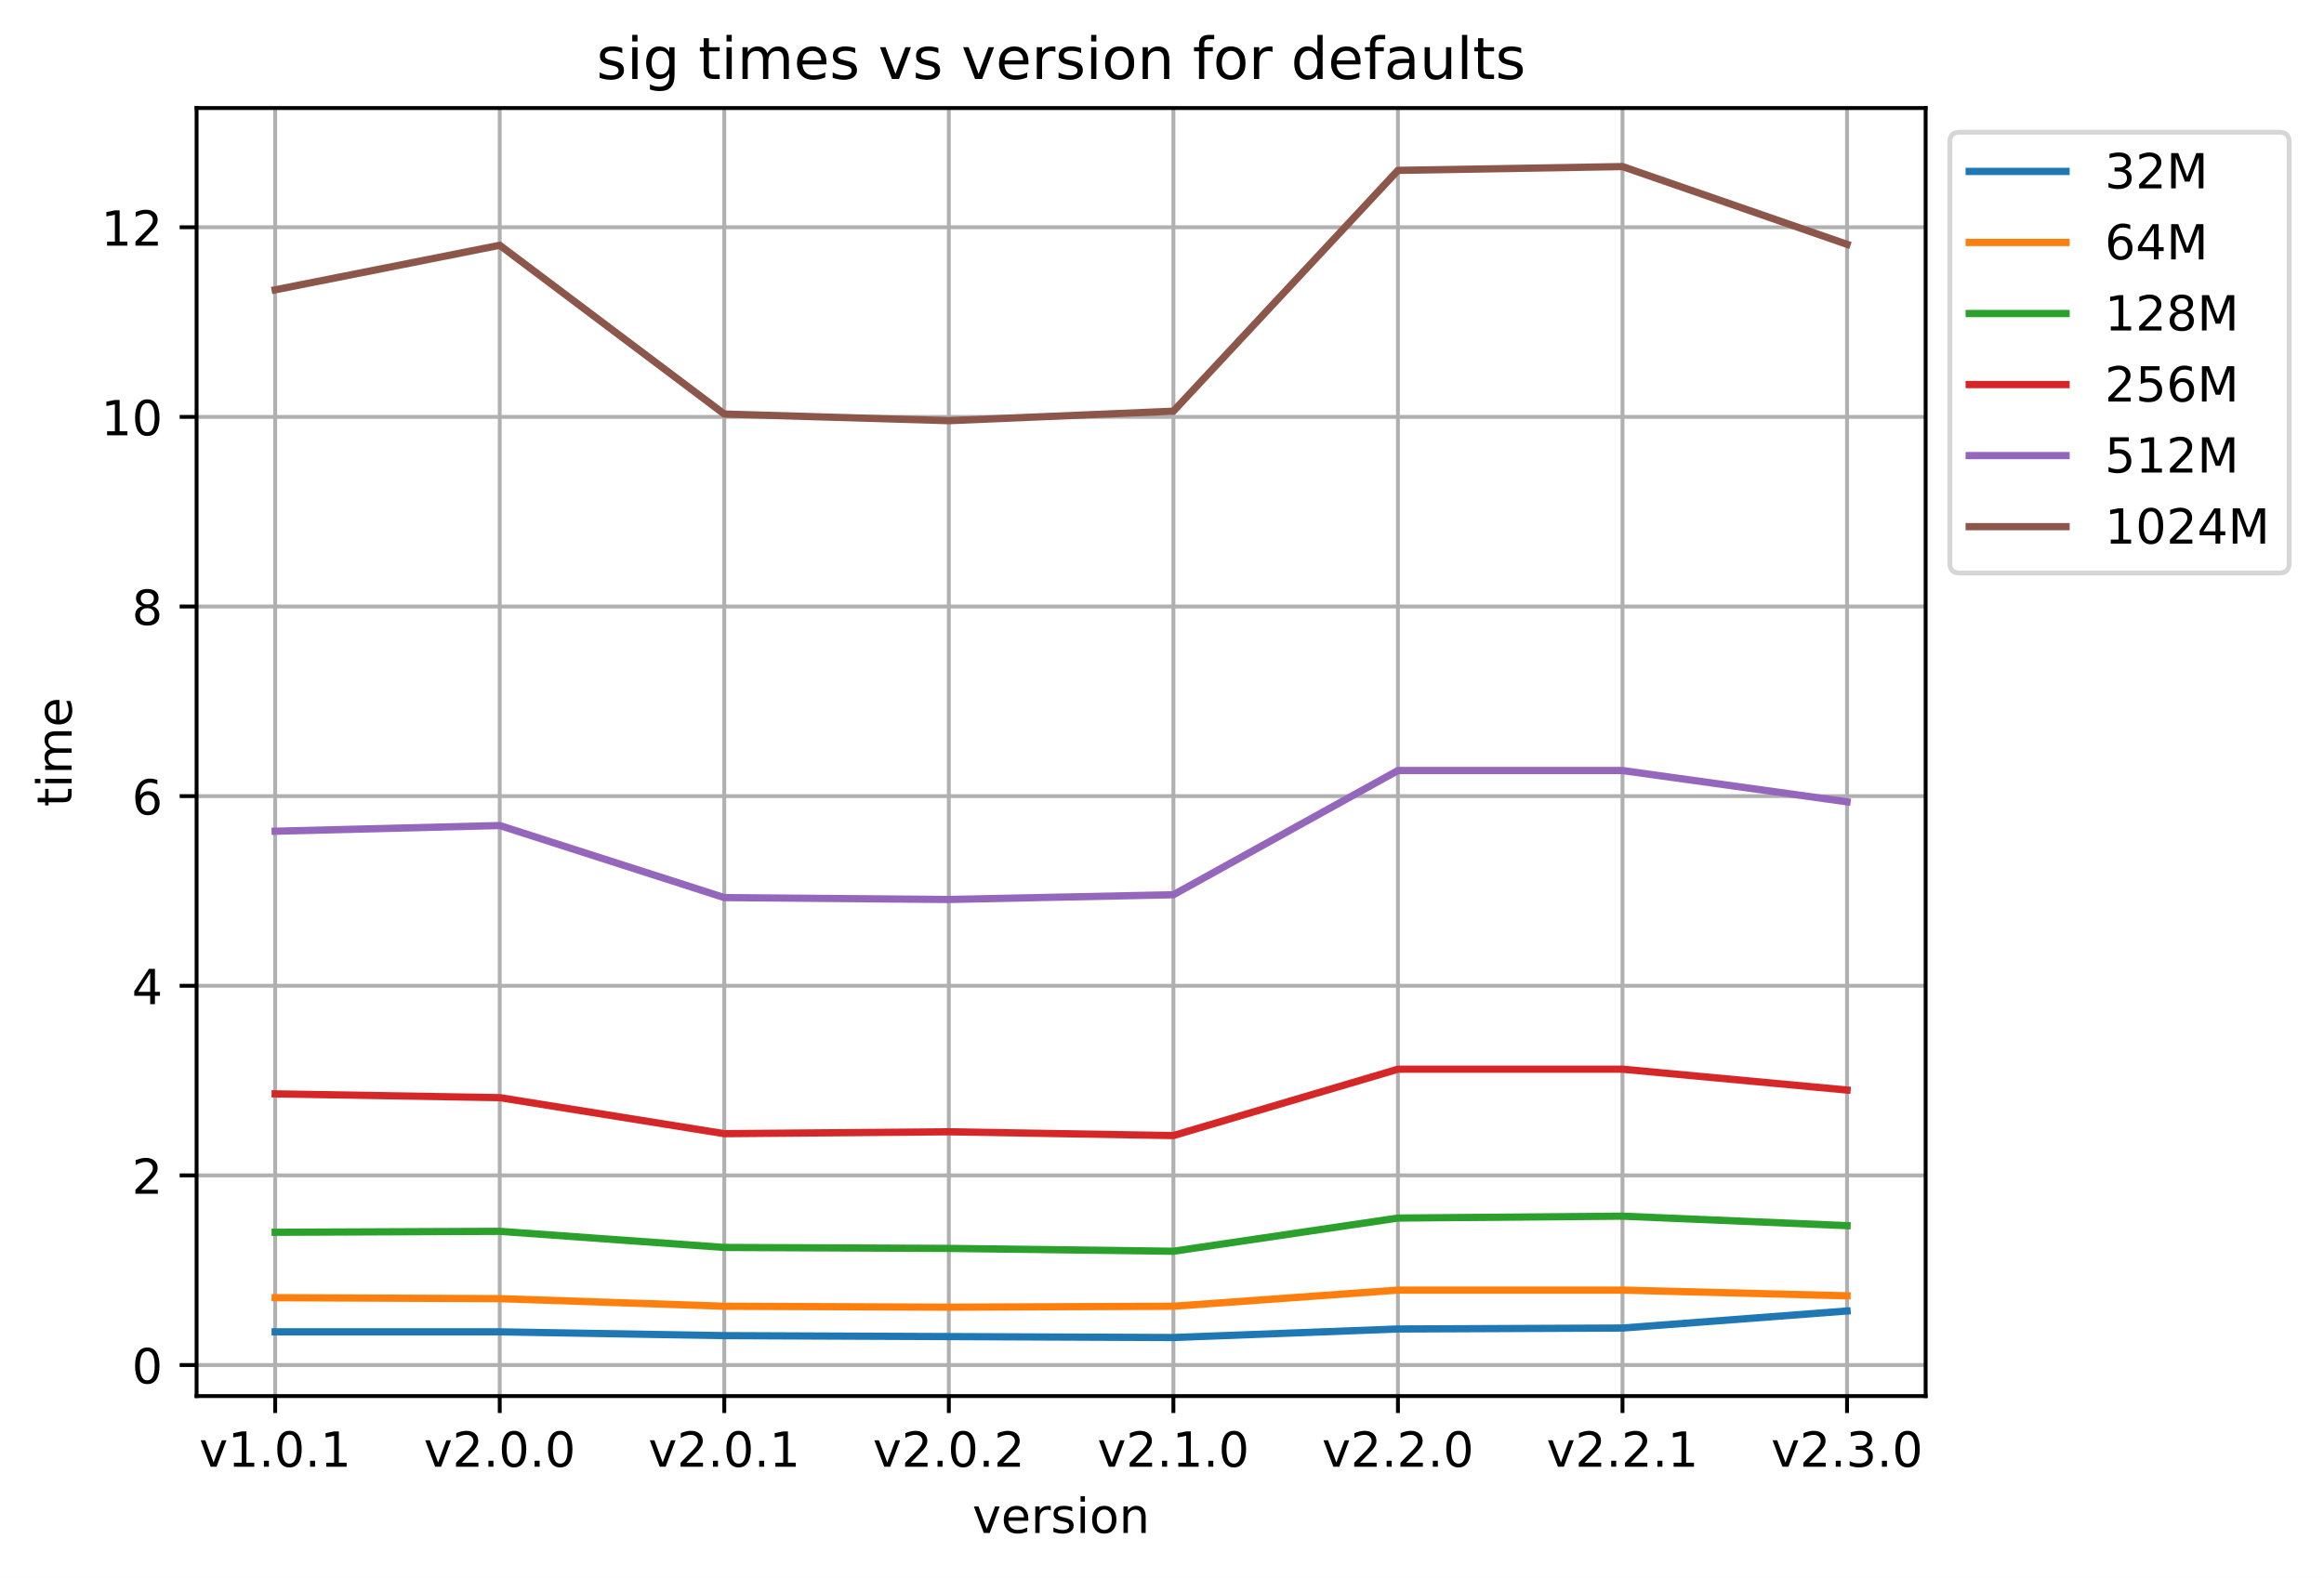
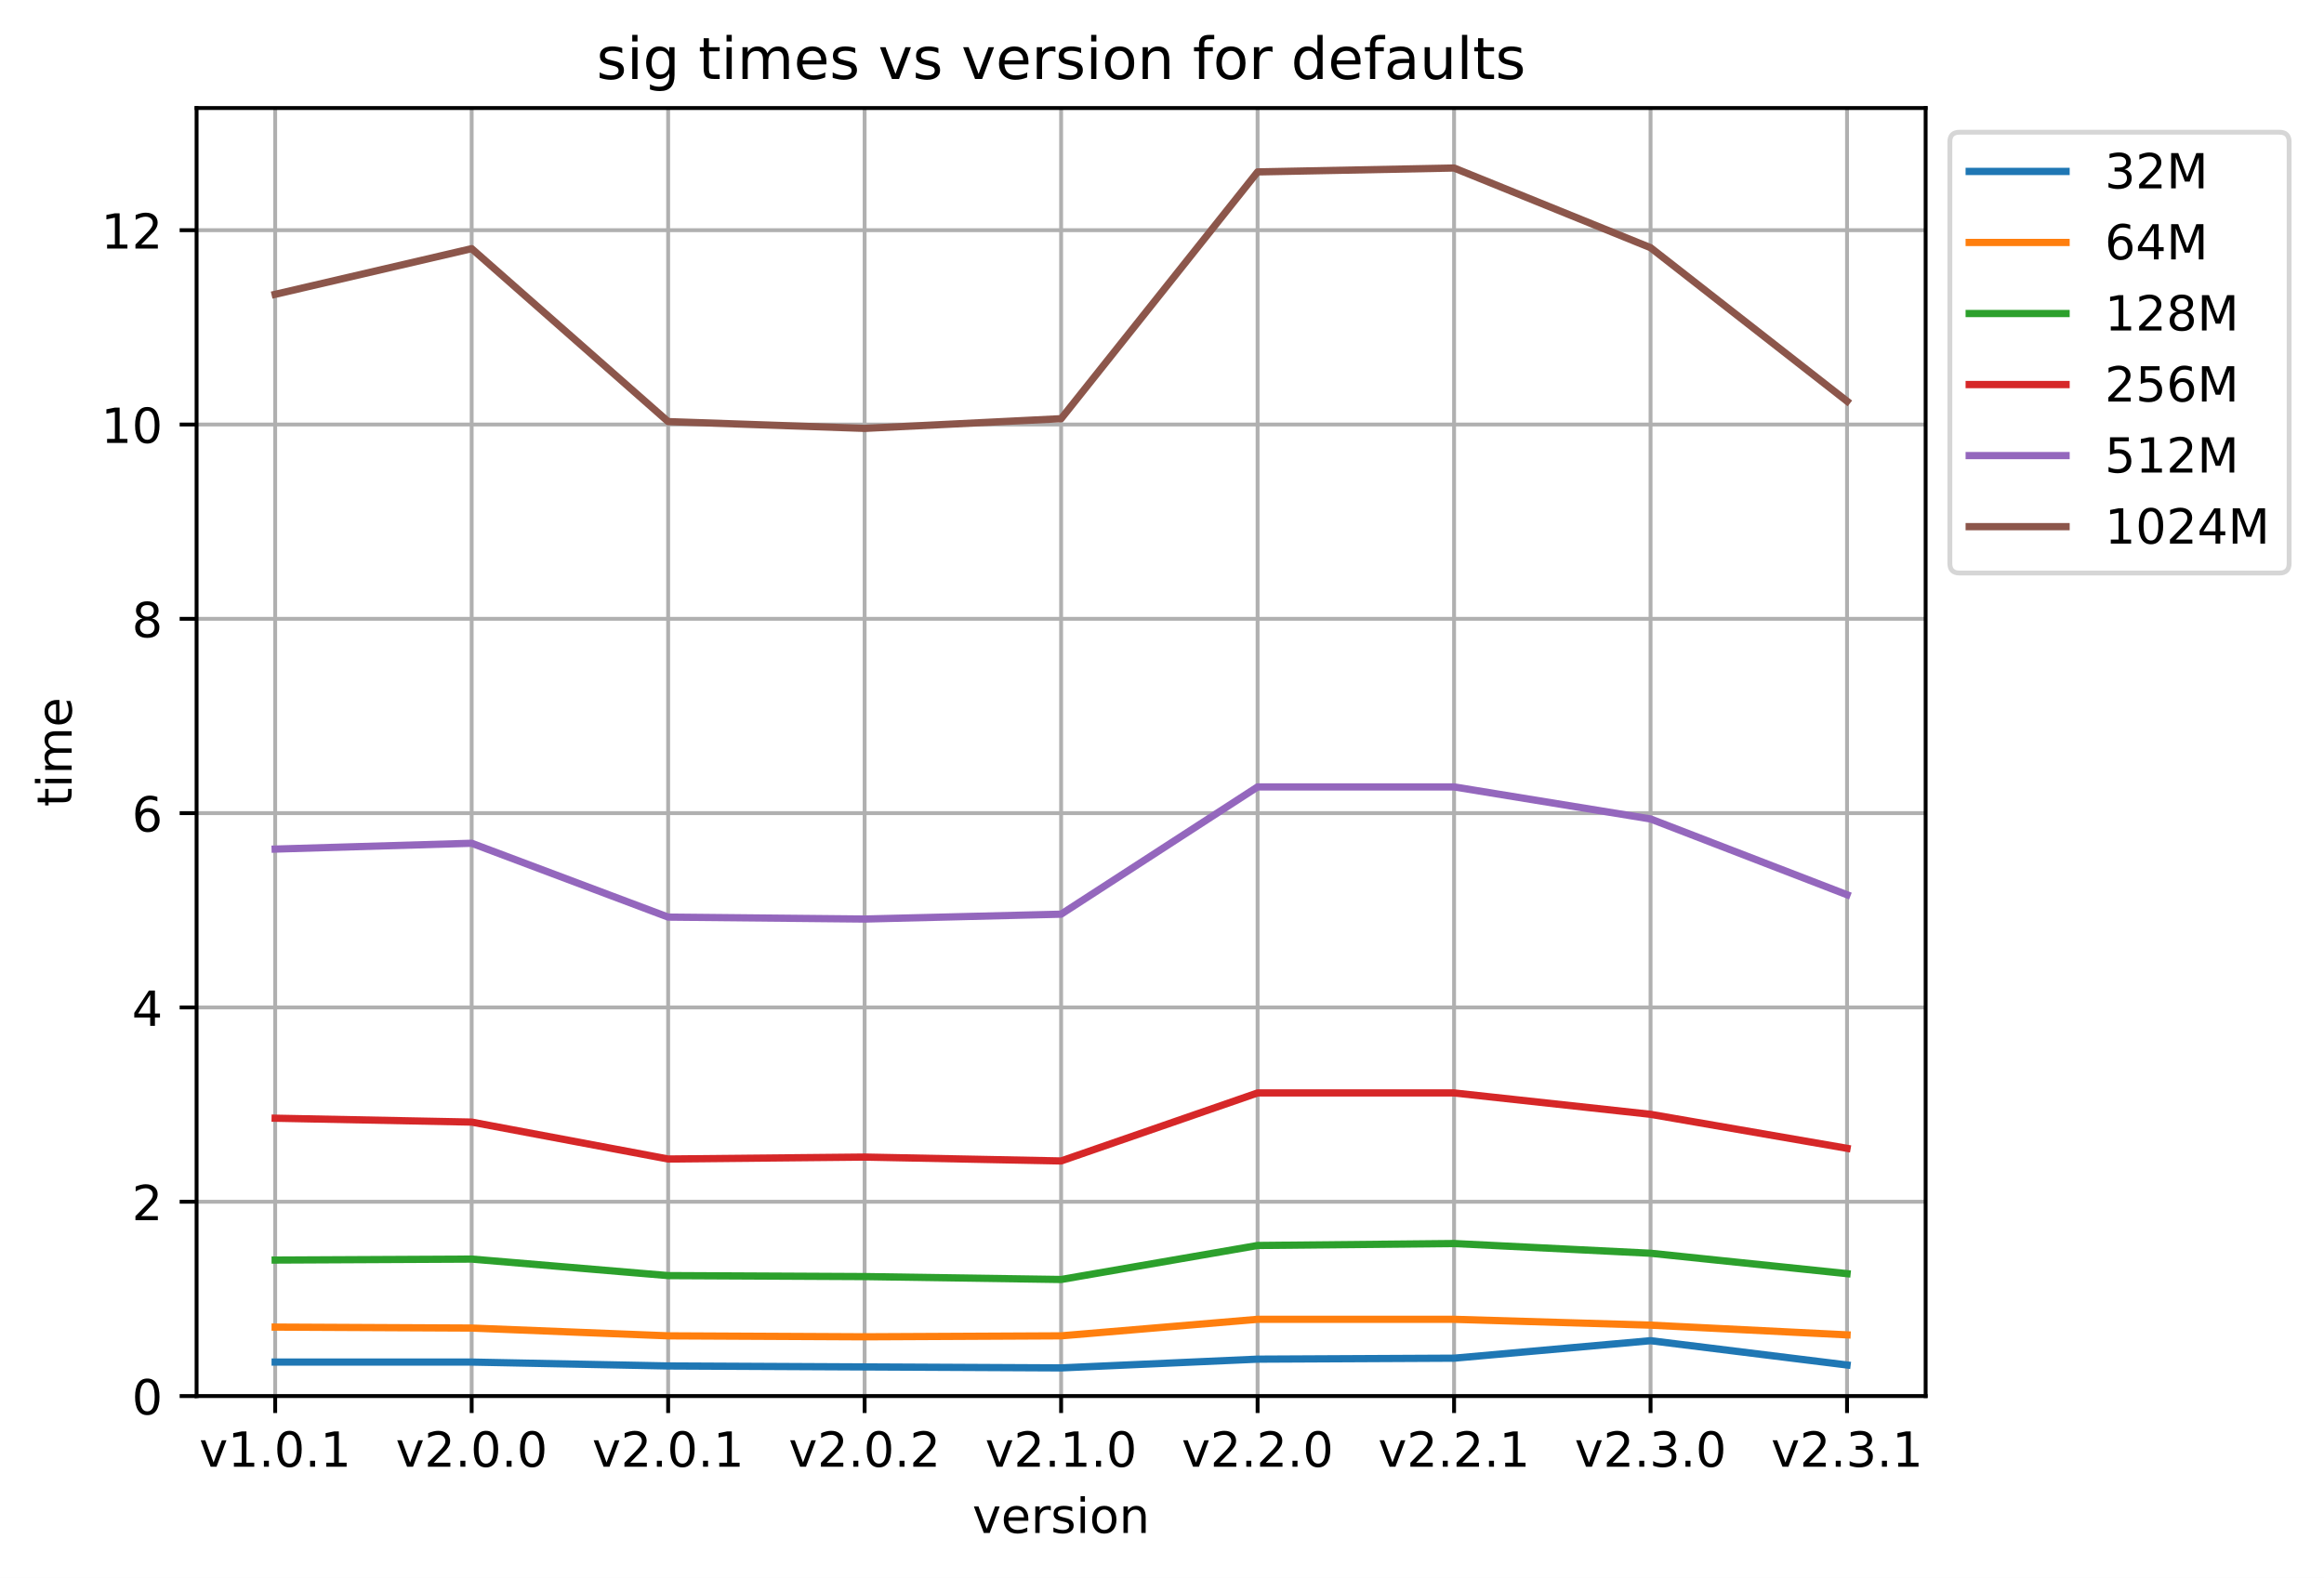
<svg xmlns="http://www.w3.org/2000/svg" xmlns:xlink="http://www.w3.org/1999/xlink" height="325.986pt" version="1.1" viewBox="0 0 480.001 325.986" width="480.001pt">
  <defs>
    <style type="text/css">
*{stroke-linecap:butt;stroke-linejoin:round;}
  </style>
  </defs>
  <g id="figure_1">
    <g id="patch_1">
      <path d="M 0 325.986  L 480.001 325.986  L 480.001 0  L 0 0  z " style="fill:#ffffff;" />
    </g>
    <g id="axes_1">
      <g id="patch_2">
        <path d="M 40.603 288.43  L 397.723 288.43  L 397.723 22.318  L 40.603 22.318  z " style="fill:#ffffff;" />
      </g>
      <g id="matplotlib.axis_1">
        <g id="xtick_1">
          <g id="line2d_1">
-             <path clip-path="url(#p62d6b6ea72)" d="M 56.836 288.43  L 56.836 22.318  " style="fill:none;stroke:#b0b0b0;stroke-linecap:square;stroke-width:0.8;" />
+             <path clip-path="url(#p146e8ede14)" d="M 56.836 288.43  L 56.836 22.318  " style="fill:none;stroke:#b0b0b0;stroke-linecap:square;stroke-width:0.8;" />
          </g>
          <g id="line2d_2">
            <defs>
-               <path d="M 0 0  L 0 3.5  " id="me2d42bed0a" style="stroke:#000000;stroke-width:0.8;" />
-             </defs>
-             <g>
-               <use style="stroke:#000000;stroke-width:0.8;" x="56.836" xlink:href="#me2d42bed0a" y="288.43" />
+               <path d="M 0 0  L 0 3.5  " id="m208a176c19" style="stroke:#000000;stroke-width:0.8;" />
+             </defs>
+             <g>
+               <use style="stroke:#000000;stroke-width:0.8;" x="56.836" xlink:href="#m208a176c19" y="288.43" />
            </g>
          </g>
          <g id="text_1">
            <defs>
              <path d="M 2.984 54.688  L 12.5 54.688  L 29.594 8.797  L 46.688 54.688  L 56.203 54.688  L 35.688 0  L 23.484 0  z " id="DejaVuSans-76" />
              <path d="M 12.406 8.297  L 28.516 8.297  L 28.516 63.922  L 10.984 60.406  L 10.984 69.391  L 28.422 72.906  L 38.281 72.906  L 38.281 8.297  L 54.391 8.297  L 54.391 0  L 12.406 0  z " id="DejaVuSans-31" />
              <path d="M 10.688 12.406  L 21 12.406  L 21 0  L 10.688 0  z " id="DejaVuSans-2e" />
              <path d="M 31.781 66.406  Q 24.172 66.406 20.328 58.906  Q 16.5 51.422 16.5 36.375  Q 16.5 21.391 20.328 13.891  Q 24.172 6.391 31.781 6.391  Q 39.453 6.391 43.281 13.891  Q 47.125 21.391 47.125 36.375  Q 47.125 51.422 43.281 58.906  Q 39.453 66.406 31.781 66.406  z M 31.781 74.219  Q 44.047 74.219 50.516 64.516  Q 56.984 54.828 56.984 36.375  Q 56.984 17.969 50.516 8.266  Q 44.047 -1.422 31.781 -1.422  Q 19.531 -1.422 13.062 8.266  Q 6.594 17.969 6.594 36.375  Q 6.594 54.828 13.062 64.516  Q 19.531 74.219 31.781 74.219  z " id="DejaVuSans-30" />
            </defs>
            <g transform="translate(41.1546 303.0286)scale(0.1 -0.1)">
              <use xlink:href="#DejaVuSans-76" />
              <use x="59.18" xlink:href="#DejaVuSans-31" />
              <use x="122.803" xlink:href="#DejaVuSans-2e" />
              <use x="154.59" xlink:href="#DejaVuSans-30" />
              <use x="218.213" xlink:href="#DejaVuSans-2e" />
              <use x="250" xlink:href="#DejaVuSans-31" />
            </g>
          </g>
        </g>
        <g id="xtick_2">
          <g id="line2d_3">
-             <path clip-path="url(#p62d6b6ea72)" d="M 103.215 288.43  L 103.215 22.318  " style="fill:none;stroke:#b0b0b0;stroke-linecap:square;stroke-width:0.8;" />
+             <path clip-path="url(#p146e8ede14)" d="M 97.418 288.43  L 97.418 22.318  " style="fill:none;stroke:#b0b0b0;stroke-linecap:square;stroke-width:0.8;" />
          </g>
          <g id="line2d_4">
            <g>
-               <use style="stroke:#000000;stroke-width:0.8;" x="103.215" xlink:href="#me2d42bed0a" y="288.43" />
+               <use style="stroke:#000000;stroke-width:0.8;" x="97.418" xlink:href="#m208a176c19" y="288.43" />
            </g>
          </g>
          <g id="text_2">
            <defs>
              <path d="M 19.188 8.297  L 53.609 8.297  L 53.609 0  L 7.328 0  L 7.328 8.297  Q 12.938 14.109 22.625 23.891  Q 32.328 33.688 34.812 36.531  Q 39.547 41.844 41.422 45.531  Q 43.312 49.219 43.312 52.781  Q 43.312 58.594 39.234 62.25  Q 35.156 65.922 28.609 65.922  Q 23.969 65.922 18.812 64.312  Q 13.672 62.703 7.812 59.422  L 7.812 69.391  Q 13.766 71.781 18.938 73  Q 24.125 74.219 28.422 74.219  Q 39.75 74.219 46.484 68.547  Q 53.219 62.891 53.219 53.422  Q 53.219 48.922 51.531 44.891  Q 49.859 40.875 45.406 35.406  Q 44.188 33.984 37.641 27.219  Q 31.109 20.453 19.188 8.297  z " id="DejaVuSans-32" />
            </defs>
-             <g transform="translate(87.53382 303.0286)scale(0.1 -0.1)">
+             <g transform="translate(81.73642 303.0286)scale(0.1 -0.1)">
              <use xlink:href="#DejaVuSans-76" />
              <use x="59.18" xlink:href="#DejaVuSans-32" />
              <use x="122.803" xlink:href="#DejaVuSans-2e" />
              <use x="154.59" xlink:href="#DejaVuSans-30" />
              <use x="218.213" xlink:href="#DejaVuSans-2e" />
              <use x="250" xlink:href="#DejaVuSans-30" />
            </g>
          </g>
        </g>
        <g id="xtick_3">
          <g id="line2d_5">
-             <path clip-path="url(#p62d6b6ea72)" d="M 149.594 288.43  L 149.594 22.318  " style="fill:none;stroke:#b0b0b0;stroke-linecap:square;stroke-width:0.8;" />
+             <path clip-path="url(#p146e8ede14)" d="M 137.999 288.43  L 137.999 22.318  " style="fill:none;stroke:#b0b0b0;stroke-linecap:square;stroke-width:0.8;" />
          </g>
          <g id="line2d_6">
            <g>
-               <use style="stroke:#000000;stroke-width:0.8;" x="149.594" xlink:href="#me2d42bed0a" y="288.43" />
+               <use style="stroke:#000000;stroke-width:0.8;" x="137.999" xlink:href="#m208a176c19" y="288.43" />
            </g>
          </g>
          <g id="text_3">
-             <g transform="translate(133.913 303.0286)scale(0.1 -0.1)">
+             <g transform="translate(122.3182 303.0286)scale(0.1 -0.1)">
              <use xlink:href="#DejaVuSans-76" />
              <use x="59.18" xlink:href="#DejaVuSans-32" />
              <use x="122.803" xlink:href="#DejaVuSans-2e" />
              <use x="154.59" xlink:href="#DejaVuSans-30" />
              <use x="218.213" xlink:href="#DejaVuSans-2e" />
              <use x="250" xlink:href="#DejaVuSans-31" />
            </g>
          </g>
        </g>
        <g id="xtick_4">
          <g id="line2d_7">
-             <path clip-path="url(#p62d6b6ea72)" d="M 195.974 288.43  L 195.974 22.318  " style="fill:none;stroke:#b0b0b0;stroke-linecap:square;stroke-width:0.8;" />
+             <path clip-path="url(#p146e8ede14)" d="M 178.581 288.43  L 178.581 22.318  " style="fill:none;stroke:#b0b0b0;stroke-linecap:square;stroke-width:0.8;" />
          </g>
          <g id="line2d_8">
            <g>
-               <use style="stroke:#000000;stroke-width:0.8;" x="195.974" xlink:href="#me2d42bed0a" y="288.43" />
+               <use style="stroke:#000000;stroke-width:0.8;" x="178.581" xlink:href="#m208a176c19" y="288.43" />
            </g>
          </g>
          <g id="text_4">
-             <g transform="translate(180.2923 303.0286)scale(0.1 -0.1)">
+             <g transform="translate(162.9001 303.0286)scale(0.1 -0.1)">
              <use xlink:href="#DejaVuSans-76" />
              <use x="59.18" xlink:href="#DejaVuSans-32" />
              <use x="122.803" xlink:href="#DejaVuSans-2e" />
              <use x="154.59" xlink:href="#DejaVuSans-30" />
              <use x="218.213" xlink:href="#DejaVuSans-2e" />
              <use x="250" xlink:href="#DejaVuSans-32" />
            </g>
          </g>
        </g>
        <g id="xtick_5">
          <g id="line2d_9">
-             <path clip-path="url(#p62d6b6ea72)" d="M 242.353 288.43  L 242.353 22.318  " style="fill:none;stroke:#b0b0b0;stroke-linecap:square;stroke-width:0.8;" />
+             <path clip-path="url(#p146e8ede14)" d="M 219.163 288.43  L 219.163 22.318  " style="fill:none;stroke:#b0b0b0;stroke-linecap:square;stroke-width:0.8;" />
          </g>
          <g id="line2d_10">
            <g>
-               <use style="stroke:#000000;stroke-width:0.8;" x="242.353" xlink:href="#me2d42bed0a" y="288.43" />
+               <use style="stroke:#000000;stroke-width:0.8;" x="219.163" xlink:href="#m208a176c19" y="288.43" />
            </g>
          </g>
          <g id="text_5">
-             <g transform="translate(226.6715 303.0286)scale(0.1 -0.1)">
+             <g transform="translate(203.4819 303.0286)scale(0.1 -0.1)">
              <use xlink:href="#DejaVuSans-76" />
              <use x="59.18" xlink:href="#DejaVuSans-32" />
              <use x="122.803" xlink:href="#DejaVuSans-2e" />
              <use x="154.59" xlink:href="#DejaVuSans-31" />
              <use x="218.213" xlink:href="#DejaVuSans-2e" />
              <use x="250" xlink:href="#DejaVuSans-30" />
            </g>
          </g>
        </g>
        <g id="xtick_6">
          <g id="line2d_11">
-             <path clip-path="url(#p62d6b6ea72)" d="M 288.732 288.43  L 288.732 22.318  " style="fill:none;stroke:#b0b0b0;stroke-linecap:square;stroke-width:0.8;" />
+             <path clip-path="url(#p146e8ede14)" d="M 259.745 288.43  L 259.745 22.318  " style="fill:none;stroke:#b0b0b0;stroke-linecap:square;stroke-width:0.8;" />
          </g>
          <g id="line2d_12">
            <g>
-               <use style="stroke:#000000;stroke-width:0.8;" x="288.732" xlink:href="#me2d42bed0a" y="288.43" />
+               <use style="stroke:#000000;stroke-width:0.8;" x="259.745" xlink:href="#m208a176c19" y="288.43" />
            </g>
          </g>
          <g id="text_6">
-             <g transform="translate(273.0507 303.0286)scale(0.1 -0.1)">
+             <g transform="translate(244.0637 303.0286)scale(0.1 -0.1)">
              <use xlink:href="#DejaVuSans-76" />
              <use x="59.18" xlink:href="#DejaVuSans-32" />
              <use x="122.803" xlink:href="#DejaVuSans-2e" />
              <use x="154.59" xlink:href="#DejaVuSans-32" />
              <use x="218.213" xlink:href="#DejaVuSans-2e" />
              <use x="250" xlink:href="#DejaVuSans-30" />
            </g>
          </g>
        </g>
        <g id="xtick_7">
          <g id="line2d_13">
-             <path clip-path="url(#p62d6b6ea72)" d="M 335.111 288.43  L 335.111 22.318  " style="fill:none;stroke:#b0b0b0;stroke-linecap:square;stroke-width:0.8;" />
+             <path clip-path="url(#p146e8ede14)" d="M 300.327 288.43  L 300.327 22.318  " style="fill:none;stroke:#b0b0b0;stroke-linecap:square;stroke-width:0.8;" />
          </g>
          <g id="line2d_14">
            <g>
-               <use style="stroke:#000000;stroke-width:0.8;" x="335.111" xlink:href="#me2d42bed0a" y="288.43" />
+               <use style="stroke:#000000;stroke-width:0.8;" x="300.327" xlink:href="#m208a176c19" y="288.43" />
            </g>
          </g>
          <g id="text_7">
-             <g transform="translate(319.4299 303.0286)scale(0.1 -0.1)">
+             <g transform="translate(284.6455 303.0286)scale(0.1 -0.1)">
              <use xlink:href="#DejaVuSans-76" />
              <use x="59.18" xlink:href="#DejaVuSans-32" />
              <use x="122.803" xlink:href="#DejaVuSans-2e" />
              <use x="154.59" xlink:href="#DejaVuSans-32" />
              <use x="218.213" xlink:href="#DejaVuSans-2e" />
              <use x="250" xlink:href="#DejaVuSans-31" />
            </g>
          </g>
        </g>
        <g id="xtick_8">
          <g id="line2d_15">
-             <path clip-path="url(#p62d6b6ea72)" d="M 381.49 288.43  L 381.49 22.318  " style="fill:none;stroke:#b0b0b0;stroke-linecap:square;stroke-width:0.8;" />
+             <path clip-path="url(#p146e8ede14)" d="M 340.909 288.43  L 340.909 22.318  " style="fill:none;stroke:#b0b0b0;stroke-linecap:square;stroke-width:0.8;" />
          </g>
          <g id="line2d_16">
            <g>
-               <use style="stroke:#000000;stroke-width:0.8;" x="381.49" xlink:href="#me2d42bed0a" y="288.43" />
+               <use style="stroke:#000000;stroke-width:0.8;" x="340.909" xlink:href="#m208a176c19" y="288.43" />
            </g>
          </g>
          <g id="text_8">
            <defs>
              <path d="M 40.578 39.312  Q 47.656 37.797 51.625 33  Q 55.609 28.219 55.609 21.188  Q 55.609 10.406 48.188 4.484  Q 40.766 -1.422 27.094 -1.422  Q 22.516 -1.422 17.656 -0.516  Q 12.797 0.391 7.625 2.203  L 7.625 11.719  Q 11.719 9.328 16.594 8.109  Q 21.484 6.891 26.812 6.891  Q 36.078 6.891 40.938 10.547  Q 45.797 14.203 45.797 21.188  Q 45.797 27.641 41.281 31.266  Q 36.766 34.906 28.719 34.906  L 20.219 34.906  L 20.219 43.016  L 29.109 43.016  Q 36.375 43.016 40.234 45.922  Q 44.094 48.828 44.094 54.297  Q 44.094 59.906 40.109 62.906  Q 36.141 65.922 28.719 65.922  Q 24.656 65.922 20.016 65.031  Q 15.375 64.156 9.812 62.312  L 9.812 71.094  Q 15.438 72.656 20.344 73.438  Q 25.25 74.219 29.594 74.219  Q 40.828 74.219 47.359 69.109  Q 53.906 64.016 53.906 55.328  Q 53.906 49.266 50.438 45.094  Q 46.969 40.922 40.578 39.312  z " id="DejaVuSans-33" />
            </defs>
+             <g transform="translate(325.2273 303.0286)scale(0.1 -0.1)">
+               <use xlink:href="#DejaVuSans-76" />
+               <use x="59.18" xlink:href="#DejaVuSans-32" />
+               <use x="122.803" xlink:href="#DejaVuSans-2e" />
+               <use x="154.59" xlink:href="#DejaVuSans-33" />
+               <use x="218.213" xlink:href="#DejaVuSans-2e" />
+               <use x="250" xlink:href="#DejaVuSans-30" />
+             </g>
+           </g>
+         </g>
+         <g id="xtick_9">
+           <g id="line2d_17">
+             <path clip-path="url(#p146e8ede14)" d="M 381.49 288.43  L 381.49 22.318  " style="fill:none;stroke:#b0b0b0;stroke-linecap:square;stroke-width:0.8;" />
+           </g>
+           <g id="line2d_18">
+             <g>
+               <use style="stroke:#000000;stroke-width:0.8;" x="381.49" xlink:href="#m208a176c19" y="288.43" />
+             </g>
+           </g>
+           <g id="text_9">
            <g transform="translate(365.8091 303.0286)scale(0.1 -0.1)">
              <use xlink:href="#DejaVuSans-76" />
              <use x="59.18" xlink:href="#DejaVuSans-32" />
              <use x="122.803" xlink:href="#DejaVuSans-2e" />
              <use x="154.59" xlink:href="#DejaVuSans-33" />
              <use x="218.213" xlink:href="#DejaVuSans-2e" />
-               <use x="250" xlink:href="#DejaVuSans-30" />
-             </g>
-           </g>
-         </g>
-         <g id="text_9">
+               <use x="250" xlink:href="#DejaVuSans-31" />
+             </g>
+           </g>
+         </g>
+         <g id="text_10">
          <defs>
            <path d="M 56.203 29.594  L 56.203 25.203  L 14.891 25.203  Q 15.484 15.922 20.484 11.062  Q 25.484 6.203 34.422 6.203  Q 39.594 6.203 44.453 7.469  Q 49.312 8.734 54.109 11.281  L 54.109 2.781  Q 49.266 0.734 44.188 -0.344  Q 39.109 -1.422 33.891 -1.422  Q 20.797 -1.422 13.156 6.188  Q 5.516 13.812 5.516 26.812  Q 5.516 40.234 12.766 48.109  Q 20.016 56 32.328 56  Q 43.359 56 49.781 48.891  Q 56.203 41.797 56.203 29.594  z M 47.219 32.234  Q 47.125 39.594 43.094 43.984  Q 39.062 48.391 32.422 48.391  Q 24.906 48.391 20.391 44.141  Q 15.875 39.891 15.188 32.172  z " id="DejaVuSans-65" />
            <path d="M 41.109 46.297  Q 39.594 47.172 37.812 47.578  Q 36.031 48 33.891 48  Q 26.266 48 22.188 43.047  Q 18.109 38.094 18.109 28.812  L 18.109 0  L 9.078 0  L 9.078 54.688  L 18.109 54.688  L 18.109 46.188  Q 20.953 51.172 25.484 53.578  Q 30.031 56 36.531 56  Q 37.453 56 38.578 55.875  Q 39.703 55.766 41.062 55.516  z " id="DejaVuSans-72" />
            <path d="M 44.281 53.078  L 44.281 44.578  Q 40.484 46.531 36.375 47.5  Q 32.281 48.484 27.875 48.484  Q 21.188 48.484 17.844 46.438  Q 14.5 44.391 14.5 40.281  Q 14.5 37.156 16.891 35.375  Q 19.281 33.594 26.516 31.984  L 29.594 31.297  Q 39.156 29.25 43.188 25.516  Q 47.219 21.781 47.219 15.094  Q 47.219 7.469 41.188 3.016  Q 35.156 -1.422 24.609 -1.422  Q 20.219 -1.422 15.453 -0.562  Q 10.688 0.297 5.422 2  L 5.422 11.281  Q 10.406 8.688 15.234 7.391  Q 20.062 6.109 24.812 6.109  Q 31.156 6.109 34.562 8.281  Q 37.984 10.453 37.984 14.406  Q 37.984 18.062 35.516 20.016  Q 33.062 21.969 24.703 23.781  L 21.578 24.516  Q 13.234 26.266 9.516 29.906  Q 5.812 33.547 5.812 39.891  Q 5.812 47.609 11.281 51.797  Q 16.75 56 26.812 56  Q 31.781 56 36.172 55.266  Q 40.578 54.547 44.281 53.078  z " id="DejaVuSans-73" />
            <path d="M 9.422 54.688  L 18.406 54.688  L 18.406 0  L 9.422 0  z M 9.422 75.984  L 18.406 75.984  L 18.406 64.594  L 9.422 64.594  z " id="DejaVuSans-69" />
            <path d="M 30.609 48.391  Q 23.391 48.391 19.188 42.75  Q 14.984 37.109 14.984 27.297  Q 14.984 17.484 19.156 11.844  Q 23.344 6.203 30.609 6.203  Q 37.797 6.203 41.984 11.859  Q 46.188 17.531 46.188 27.297  Q 46.188 37.016 41.984 42.703  Q 37.797 48.391 30.609 48.391  z M 30.609 56  Q 42.328 56 49.016 48.375  Q 55.719 40.766 55.719 27.297  Q 55.719 13.875 49.016 6.219  Q 42.328 -1.422 30.609 -1.422  Q 18.844 -1.422 12.172 6.219  Q 5.516 13.875 5.516 27.297  Q 5.516 40.766 12.172 48.375  Q 18.844 56 30.609 56  z " id="DejaVuSans-6f" />
            <path d="M 54.891 33.016  L 54.891 0  L 45.906 0  L 45.906 32.719  Q 45.906 40.484 42.875 44.328  Q 39.844 48.188 33.797 48.188  Q 26.516 48.188 22.312 43.547  Q 18.109 38.922 18.109 30.906  L 18.109 0  L 9.078 0  L 9.078 54.688  L 18.109 54.688  L 18.109 46.188  Q 21.344 51.125 25.703 53.562  Q 30.078 56 35.797 56  Q 45.219 56 50.047 50.172  Q 54.891 44.344 54.891 33.016  z " id="DejaVuSans-6e" />
          </defs>
          <g transform="translate(200.8498 316.7067)scale(0.1 -0.1)">
            <use xlink:href="#DejaVuSans-76" />
            <use x="59.18" xlink:href="#DejaVuSans-65" />
            <use x="120.703" xlink:href="#DejaVuSans-72" />
            <use x="161.816" xlink:href="#DejaVuSans-73" />
            <use x="213.916" xlink:href="#DejaVuSans-69" />
            <use x="241.699" xlink:href="#DejaVuSans-6f" />
            <use x="302.881" xlink:href="#DejaVuSans-6e" />
          </g>
        </g>
      </g>
      <g id="matplotlib.axis_2">
        <g id="ytick_1">
-           <g id="line2d_17">
-             <path clip-path="url(#p62d6b6ea72)" d="M 40.603 282.015  L 397.723 282.015  " style="fill:none;stroke:#b0b0b0;stroke-linecap:square;stroke-width:0.8;" />
-           </g>
-           <g id="line2d_18">
-             <defs>
-               <path d="M 0 0  L -3.5 0  " id="m8557020e12" style="stroke:#000000;stroke-width:0.8;" />
-             </defs>
-             <g>
-               <use style="stroke:#000000;stroke-width:0.8;" x="40.603" xlink:href="#m8557020e12" y="282.015" />
-             </g>
-           </g>
-           <g id="text_10">
-             <g transform="translate(27.24063 285.8141)scale(0.1 -0.1)">
+           <g id="line2d_19">
+             <path clip-path="url(#p146e8ede14)" d="M 40.603 288.43  L 397.723 288.43  " style="fill:none;stroke:#b0b0b0;stroke-linecap:square;stroke-width:0.8;" />
+           </g>
+           <g id="line2d_20">
+             <defs>
+               <path d="M 0 0  L -3.5 0  " id="m298f0eeb0d" style="stroke:#000000;stroke-width:0.8;" />
+             </defs>
+             <g>
+               <use style="stroke:#000000;stroke-width:0.8;" x="40.603" xlink:href="#m298f0eeb0d" y="288.43" />
+             </g>
+           </g>
+           <g id="text_11">
+             <g transform="translate(27.24063 292.2293)scale(0.1 -0.1)">
              <use xlink:href="#DejaVuSans-30" />
            </g>
          </g>
        </g>
        <g id="ytick_2">
-           <g id="line2d_19">
-             <path clip-path="url(#p62d6b6ea72)" d="M 40.603 242.838  L 397.723 242.838  " style="fill:none;stroke:#b0b0b0;stroke-linecap:square;stroke-width:0.8;" />
-           </g>
-           <g id="line2d_20">
-             <g>
-               <use style="stroke:#000000;stroke-width:0.8;" x="40.603" xlink:href="#m8557020e12" y="242.838" />
-             </g>
-           </g>
-           <g id="text_11">
-             <g transform="translate(27.24063 246.6367)scale(0.1 -0.1)">
+           <g id="line2d_21">
+             <path clip-path="url(#p146e8ede14)" d="M 40.603 248.285  L 397.723 248.285  " style="fill:none;stroke:#b0b0b0;stroke-linecap:square;stroke-width:0.8;" />
+           </g>
+           <g id="line2d_22">
+             <g>
+               <use style="stroke:#000000;stroke-width:0.8;" x="40.603" xlink:href="#m298f0eeb0d" y="248.285" />
+             </g>
+           </g>
+           <g id="text_12">
+             <g transform="translate(27.24063 252.0842)scale(0.1 -0.1)">
              <use xlink:href="#DejaVuSans-32" />
            </g>
          </g>
        </g>
        <g id="ytick_3">
-           <g id="line2d_21">
-             <path clip-path="url(#p62d6b6ea72)" d="M 40.603 203.66  L 397.723 203.66  " style="fill:none;stroke:#b0b0b0;stroke-linecap:square;stroke-width:0.8;" />
-           </g>
-           <g id="line2d_22">
-             <g>
-               <use style="stroke:#000000;stroke-width:0.8;" x="40.603" xlink:href="#m8557020e12" y="203.66" />
-             </g>
-           </g>
-           <g id="text_12">
+           <g id="line2d_23">
+             <path clip-path="url(#p146e8ede14)" d="M 40.603 208.14  L 397.723 208.14  " style="fill:none;stroke:#b0b0b0;stroke-linecap:square;stroke-width:0.8;" />
+           </g>
+           <g id="line2d_24">
+             <g>
+               <use style="stroke:#000000;stroke-width:0.8;" x="40.603" xlink:href="#m298f0eeb0d" y="208.14" />
+             </g>
+           </g>
+           <g id="text_13">
            <defs>
              <path d="M 37.797 64.312  L 12.891 25.391  L 37.797 25.391  z M 35.203 72.906  L 47.609 72.906  L 47.609 25.391  L 58.016 25.391  L 58.016 17.188  L 47.609 17.188  L 47.609 0  L 37.797 0  L 37.797 17.188  L 4.891 17.188  L 4.891 26.703  z " id="DejaVuSans-34" />
            </defs>
-             <g transform="translate(27.24063 207.4594)scale(0.1 -0.1)">
+             <g transform="translate(27.24063 211.9391)scale(0.1 -0.1)">
              <use xlink:href="#DejaVuSans-34" />
            </g>
          </g>
        </g>
        <g id="ytick_4">
-           <g id="line2d_23">
-             <path clip-path="url(#p62d6b6ea72)" d="M 40.603 164.483  L 397.723 164.483  " style="fill:none;stroke:#b0b0b0;stroke-linecap:square;stroke-width:0.8;" />
-           </g>
-           <g id="line2d_24">
-             <g>
-               <use style="stroke:#000000;stroke-width:0.8;" x="40.603" xlink:href="#m8557020e12" y="164.483" />
-             </g>
-           </g>
-           <g id="text_13">
+           <g id="line2d_25">
+             <path clip-path="url(#p146e8ede14)" d="M 40.603 167.995  L 397.723 167.995  " style="fill:none;stroke:#b0b0b0;stroke-linecap:square;stroke-width:0.8;" />
+           </g>
+           <g id="line2d_26">
+             <g>
+               <use style="stroke:#000000;stroke-width:0.8;" x="40.603" xlink:href="#m298f0eeb0d" y="167.995" />
+             </g>
+           </g>
+           <g id="text_14">
            <defs>
              <path d="M 33.016 40.375  Q 26.375 40.375 22.484 35.828  Q 18.609 31.297 18.609 23.391  Q 18.609 15.531 22.484 10.953  Q 26.375 6.391 33.016 6.391  Q 39.656 6.391 43.531 10.953  Q 47.406 15.531 47.406 23.391  Q 47.406 31.297 43.531 35.828  Q 39.656 40.375 33.016 40.375  z M 52.594 71.297  L 52.594 62.312  Q 48.875 64.062 45.094 64.984  Q 41.312 65.922 37.594 65.922  Q 27.828 65.922 22.672 59.328  Q 17.531 52.734 16.797 39.406  Q 19.672 43.656 24.016 45.922  Q 28.375 48.188 33.594 48.188  Q 44.578 48.188 50.953 41.516  Q 57.328 34.859 57.328 23.391  Q 57.328 12.156 50.688 5.359  Q 44.047 -1.422 33.016 -1.422  Q 20.359 -1.422 13.672 8.266  Q 6.984 17.969 6.984 36.375  Q 6.984 53.656 15.188 63.938  Q 23.391 74.219 37.203 74.219  Q 40.922 74.219 44.703 73.484  Q 48.484 72.75 52.594 71.297  z " id="DejaVuSans-36" />
            </defs>
-             <g transform="translate(27.24063 168.2821)scale(0.1 -0.1)">
+             <g transform="translate(27.24063 171.794)scale(0.1 -0.1)">
              <use xlink:href="#DejaVuSans-36" />
            </g>
          </g>
        </g>
        <g id="ytick_5">
-           <g id="line2d_25">
-             <path clip-path="url(#p62d6b6ea72)" d="M 40.603 125.306  L 397.723 125.306  " style="fill:none;stroke:#b0b0b0;stroke-linecap:square;stroke-width:0.8;" />
-           </g>
-           <g id="line2d_26">
-             <g>
-               <use style="stroke:#000000;stroke-width:0.8;" x="40.603" xlink:href="#m8557020e12" y="125.306" />
-             </g>
-           </g>
-           <g id="text_14">
+           <g id="line2d_27">
+             <path clip-path="url(#p146e8ede14)" d="M 40.603 127.85  L 397.723 127.85  " style="fill:none;stroke:#b0b0b0;stroke-linecap:square;stroke-width:0.8;" />
+           </g>
+           <g id="line2d_28">
+             <g>
+               <use style="stroke:#000000;stroke-width:0.8;" x="40.603" xlink:href="#m298f0eeb0d" y="127.85" />
+             </g>
+           </g>
+           <g id="text_15">
            <defs>
              <path d="M 31.781 34.625  Q 24.75 34.625 20.719 30.859  Q 16.703 27.094 16.703 20.516  Q 16.703 13.922 20.719 10.156  Q 24.75 6.391 31.781 6.391  Q 38.812 6.391 42.859 10.172  Q 46.922 13.969 46.922 20.516  Q 46.922 27.094 42.891 30.859  Q 38.875 34.625 31.781 34.625  z M 21.922 38.812  Q 15.578 40.375 12.031 44.719  Q 8.5 49.078 8.5 55.328  Q 8.5 64.062 14.719 69.141  Q 20.953 74.219 31.781 74.219  Q 42.672 74.219 48.875 69.141  Q 55.078 64.062 55.078 55.328  Q 55.078 49.078 51.531 44.719  Q 48 40.375 41.703 38.812  Q 48.828 37.156 52.797 32.312  Q 56.781 27.484 56.781 20.516  Q 56.781 9.906 50.312 4.234  Q 43.844 -1.422 31.781 -1.422  Q 19.734 -1.422 13.25 4.234  Q 6.781 9.906 6.781 20.516  Q 6.781 27.484 10.781 32.312  Q 14.797 37.156 21.922 38.812  z M 18.312 54.391  Q 18.312 48.734 21.844 45.562  Q 25.391 42.391 31.781 42.391  Q 38.141 42.391 41.719 45.562  Q 45.312 48.734 45.312 54.391  Q 45.312 60.062 41.719 63.234  Q 38.141 66.406 31.781 66.406  Q 25.391 66.406 21.844 63.234  Q 18.312 60.062 18.312 54.391  z " id="DejaVuSans-38" />
            </defs>
-             <g transform="translate(27.24063 129.1047)scale(0.1 -0.1)">
+             <g transform="translate(27.24063 131.6488)scale(0.1 -0.1)">
              <use xlink:href="#DejaVuSans-38" />
            </g>
          </g>
        </g>
        <g id="ytick_6">
-           <g id="line2d_27">
-             <path clip-path="url(#p62d6b6ea72)" d="M 40.603 86.128  L 397.723 86.128  " style="fill:none;stroke:#b0b0b0;stroke-linecap:square;stroke-width:0.8;" />
-           </g>
-           <g id="line2d_28">
-             <g>
-               <use style="stroke:#000000;stroke-width:0.8;" x="40.603" xlink:href="#m8557020e12" y="86.128" />
-             </g>
-           </g>
-           <g id="text_15">
-             <g transform="translate(20.87813 89.92742)scale(0.1 -0.1)">
+           <g id="line2d_29">
+             <path clip-path="url(#p146e8ede14)" d="M 40.603 87.704  L 397.723 87.704  " style="fill:none;stroke:#b0b0b0;stroke-linecap:square;stroke-width:0.8;" />
+           </g>
+           <g id="line2d_30">
+             <g>
+               <use style="stroke:#000000;stroke-width:0.8;" x="40.603" xlink:href="#m298f0eeb0d" y="87.704" />
+             </g>
+           </g>
+           <g id="text_16">
+             <g transform="translate(20.87813 91.50372)scale(0.1 -0.1)">
              <use xlink:href="#DejaVuSans-31" />
              <use x="63.623" xlink:href="#DejaVuSans-30" />
            </g>
          </g>
        </g>
        <g id="ytick_7">
-           <g id="line2d_29">
-             <path clip-path="url(#p62d6b6ea72)" d="M 40.603 46.951  L 397.723 46.951  " style="fill:none;stroke:#b0b0b0;stroke-linecap:square;stroke-width:0.8;" />
-           </g>
-           <g id="line2d_30">
-             <g>
-               <use style="stroke:#000000;stroke-width:0.8;" x="40.603" xlink:href="#m8557020e12" y="46.951" />
-             </g>
-           </g>
-           <g id="text_16">
-             <g transform="translate(20.87813 50.75009)scale(0.1 -0.1)">
+           <g id="line2d_31">
+             <path clip-path="url(#p146e8ede14)" d="M 40.603 47.559  L 397.723 47.559  " style="fill:none;stroke:#b0b0b0;stroke-linecap:square;stroke-width:0.8;" />
+           </g>
+           <g id="line2d_32">
+             <g>
+               <use style="stroke:#000000;stroke-width:0.8;" x="40.603" xlink:href="#m298f0eeb0d" y="47.559" />
+             </g>
+           </g>
+           <g id="text_17">
+             <g transform="translate(20.87813 51.35859)scale(0.1 -0.1)">
              <use xlink:href="#DejaVuSans-31" />
              <use x="63.623" xlink:href="#DejaVuSans-32" />
            </g>
          </g>
        </g>
-         <g id="text_17">
+         <g id="text_18">
          <defs>
            <path d="M 18.312 70.219  L 18.312 54.688  L 36.812 54.688  L 36.812 47.703  L 18.312 47.703  L 18.312 18.016  Q 18.312 11.328 20.141 9.422  Q 21.969 7.516 27.594 7.516  L 36.812 7.516  L 36.812 0  L 27.594 0  Q 17.188 0 13.234 3.875  Q 9.281 7.766 9.281 18.016  L 9.281 47.703  L 2.688 47.703  L 2.688 54.688  L 9.281 54.688  L 9.281 70.219  z " id="DejaVuSans-74" />
            <path d="M 52 44.188  Q 55.375 50.25 60.062 53.125  Q 64.75 56 71.094 56  Q 79.641 56 84.281 50.016  Q 88.922 44.047 88.922 33.016  L 88.922 0  L 79.891 0  L 79.891 32.719  Q 79.891 40.578 77.094 44.375  Q 74.312 48.188 68.609 48.188  Q 61.625 48.188 57.562 43.547  Q 53.516 38.922 53.516 30.906  L 53.516 0  L 44.484 0  L 44.484 32.719  Q 44.484 40.625 41.703 44.406  Q 38.922 48.188 33.109 48.188  Q 26.219 48.188 22.156 43.531  Q 18.109 38.875 18.109 30.906  L 18.109 0  L 9.078 0  L 9.078 54.688  L 18.109 54.688  L 18.109 46.188  Q 21.188 51.219 25.484 53.609  Q 29.781 56 35.688 56  Q 41.656 56 45.828 52.969  Q 50 49.953 52 44.188  z " id="DejaVuSans-6d" />
          </defs>
          <g transform="translate(14.79844 166.6702)rotate(-90)scale(0.1 -0.1)">
            <use xlink:href="#DejaVuSans-74" />
            <use x="39.209" xlink:href="#DejaVuSans-69" />
            <use x="66.992" xlink:href="#DejaVuSans-6d" />
            <use x="164.404" xlink:href="#DejaVuSans-65" />
          </g>
        </g>
      </g>
-       <g id="line2d_31">
-         <path clip-path="url(#p62d6b6ea72)" d="M 56.836 275.159  L 103.215 275.159  L 149.594 275.942  L 195.974 276.138  L 242.353 276.334  L 288.732 274.571  L 335.111 274.375  L 381.49 270.849  " style="fill:none;stroke:#1f77b4;stroke-linecap:square;stroke-width:1.5;" />
-       </g>
-       <g id="line2d_32">
-         <path clip-path="url(#p62d6b6ea72)" d="M 56.836 268.107  L 103.215 268.303  L 149.594 269.87  L 195.974 270.066  L 242.353 269.87  L 288.732 266.54  L 335.111 266.54  L 381.49 267.715  " style="fill:none;stroke:#ff7f0e;stroke-linecap:square;stroke-width:1.5;" />
-       </g>
      <g id="line2d_33">
-         <path clip-path="url(#p62d6b6ea72)" d="M 56.836 254.591  L 103.215 254.395  L 149.594 257.725  L 195.974 257.921  L 242.353 258.508  L 288.732 251.652  L 335.111 251.261  L 381.49 253.22  " style="fill:none;stroke:#2ca02c;stroke-linecap:square;stroke-width:1.5;" />
+         <path clip-path="url(#p146e8ede14)" d="M 56.836 281.405  L 97.418 281.405  L 137.999 282.208  L 178.581 282.408  L 219.163 282.609  L 259.745 280.803  L 300.327 280.602  L 340.909 276.989  L 381.49 282.007  " style="fill:none;stroke:#1f77b4;stroke-linecap:square;stroke-width:1.5;" />
      </g>
      <g id="line2d_34">
-         <path clip-path="url(#p62d6b6ea72)" d="M 56.836 225.991  L 103.215 226.775  L 149.594 234.218  L 195.974 233.827  L 242.353 234.61  L 288.732 220.898  L 335.111 220.898  L 381.49 225.208  " style="fill:none;stroke:#d62728;stroke-linecap:square;stroke-width:1.5;" />
+         <path clip-path="url(#p146e8ede14)" d="M 56.836 274.179  L 97.418 274.379  L 137.999 275.985  L 178.581 276.186  L 219.163 275.985  L 259.745 272.573  L 300.327 272.573  L 340.909 273.777  L 381.49 275.784  " style="fill:none;stroke:#ff7f0e;stroke-linecap:square;stroke-width:1.5;" />
      </g>
      <g id="line2d_35">
-         <path clip-path="url(#p62d6b6ea72)" d="M 56.836 171.731  L 103.215 170.555  L 149.594 185.443  L 195.974 185.834  L 242.353 184.855  L 288.732 159.194  L 335.111 159.194  L 381.49 165.658  " style="fill:none;stroke:#9467bd;stroke-linecap:square;stroke-width:1.5;" />
+         <path clip-path="url(#p146e8ede14)" d="M 56.836 260.329  L 97.418 260.128  L 137.999 263.54  L 178.581 263.741  L 219.163 264.343  L 259.745 257.318  L 300.327 256.916  L 340.909 258.923  L 381.49 263.139  " style="fill:none;stroke:#2ca02c;stroke-linecap:square;stroke-width:1.5;" />
      </g>
      <g id="line2d_36">
-         <path clip-path="url(#p62d6b6ea72)" d="M 56.836 59.879  L 103.215 50.673  L 149.594 85.541  L 195.974 86.912  L 242.353 84.953  L 288.732 35.198  L 335.111 34.414  L 381.49 50.477  " style="fill:none;stroke:#8c564b;stroke-linecap:square;stroke-width:1.5;" />
+         <path clip-path="url(#p146e8ede14)" d="M 56.836 231.023  L 97.418 231.825  L 137.999 239.453  L 178.581 239.052  L 219.163 239.855  L 259.745 225.804  L 300.327 225.804  L 340.909 230.22  L 381.49 237.245  " style="fill:none;stroke:#d62728;stroke-linecap:square;stroke-width:1.5;" />
+       </g>
+       <g id="line2d_37">
+         <path clip-path="url(#p146e8ede14)" d="M 56.836 175.422  L 97.418 174.217  L 137.999 189.472  L 178.581 189.874  L 219.163 188.87  L 259.745 162.575  L 300.327 162.575  L 340.909 169.199  L 381.49 184.856  " style="fill:none;stroke:#9467bd;stroke-linecap:square;stroke-width:1.5;" />
+       </g>
+       <g id="line2d_38">
+         <path clip-path="url(#p146e8ede14)" d="M 56.836 60.807  L 97.418 51.373  L 137.999 87.102  L 178.581 88.507  L 219.163 86.5  L 259.745 35.516  L 300.327 34.713  L 340.909 51.172  L 381.49 82.887  " style="fill:none;stroke:#8c564b;stroke-linecap:square;stroke-width:1.5;" />
      </g>
      <g id="patch_3">
        <path d="M 40.603 288.43  L 40.603 22.318  " style="fill:none;stroke:#000000;stroke-linecap:square;stroke-linejoin:miter;stroke-width:0.8;" />
      </g>
      <g id="patch_4">
        <path d="M 397.723 288.43  L 397.723 22.318  " style="fill:none;stroke:#000000;stroke-linecap:square;stroke-linejoin:miter;stroke-width:0.8;" />
      </g>
      <g id="patch_5">
        <path d="M 40.603 288.43  L 397.723 288.43  " style="fill:none;stroke:#000000;stroke-linecap:square;stroke-linejoin:miter;stroke-width:0.8;" />
      </g>
      <g id="patch_6">
        <path d="M 40.603 22.318  L 397.723 22.318  " style="fill:none;stroke:#000000;stroke-linecap:square;stroke-linejoin:miter;stroke-width:0.8;" />
      </g>
-       <g id="text_18">
+       <g id="text_19">
        <defs>
          <path d="M 45.406 27.984  Q 45.406 37.75 41.375 43.109  Q 37.359 48.484 30.078 48.484  Q 22.859 48.484 18.828 43.109  Q 14.797 37.75 14.797 27.984  Q 14.797 18.266 18.828 12.891  Q 22.859 7.516 30.078 7.516  Q 37.359 7.516 41.375 12.891  Q 45.406 18.266 45.406 27.984  z M 54.391 6.781  Q 54.391 -7.172 48.188 -13.984  Q 42 -20.797 29.203 -20.797  Q 24.469 -20.797 20.266 -20.094  Q 16.062 -19.391 12.109 -17.922  L 12.109 -9.188  Q 16.062 -11.328 19.922 -12.344  Q 23.781 -13.375 27.781 -13.375  Q 36.625 -13.375 41.016 -8.766  Q 45.406 -4.156 45.406 5.172  L 45.406 9.625  Q 42.625 4.781 38.281 2.391  Q 33.938 0 27.875 0  Q 17.828 0 11.672 7.656  Q 5.516 15.328 5.516 27.984  Q 5.516 40.672 11.672 48.328  Q 17.828 56 27.875 56  Q 33.938 56 38.281 53.609  Q 42.625 51.219 45.406 46.391  L 45.406 54.688  L 54.391 54.688  z " id="DejaVuSans-67" />
          <path id="DejaVuSans-20" />
          <path d="M 37.109 75.984  L 37.109 68.5  L 28.516 68.5  Q 23.688 68.5 21.797 66.547  Q 19.922 64.594 19.922 59.516  L 19.922 54.688  L 34.719 54.688  L 34.719 47.703  L 19.922 47.703  L 19.922 0  L 10.891 0  L 10.891 47.703  L 2.297 47.703  L 2.297 54.688  L 10.891 54.688  L 10.891 58.5  Q 10.891 67.625 15.141 71.797  Q 19.391 75.984 28.609 75.984  z " id="DejaVuSans-66" />
          <path d="M 45.406 46.391  L 45.406 75.984  L 54.391 75.984  L 54.391 0  L 45.406 0  L 45.406 8.203  Q 42.578 3.328 38.25 0.953  Q 33.938 -1.422 27.875 -1.422  Q 17.969 -1.422 11.734 6.484  Q 5.516 14.406 5.516 27.297  Q 5.516 40.188 11.734 48.094  Q 17.969 56 27.875 56  Q 33.938 56 38.25 53.625  Q 42.578 51.266 45.406 46.391  z M 14.797 27.297  Q 14.797 17.391 18.875 11.75  Q 22.953 6.109 30.078 6.109  Q 37.203 6.109 41.297 11.75  Q 45.406 17.391 45.406 27.297  Q 45.406 37.203 41.297 42.844  Q 37.203 48.484 30.078 48.484  Q 22.953 48.484 18.875 42.844  Q 14.797 37.203 14.797 27.297  z " id="DejaVuSans-64" />
          <path d="M 34.281 27.484  Q 23.391 27.484 19.188 25  Q 14.984 22.516 14.984 16.5  Q 14.984 11.719 18.141 8.906  Q 21.297 6.109 26.703 6.109  Q 34.188 6.109 38.703 11.406  Q 43.219 16.703 43.219 25.484  L 43.219 27.484  z M 52.203 31.203  L 52.203 0  L 43.219 0  L 43.219 8.297  Q 40.141 3.328 35.547 0.953  Q 30.953 -1.422 24.312 -1.422  Q 15.922 -1.422 10.953 3.297  Q 6 8.016 6 15.922  Q 6 25.141 12.172 29.828  Q 18.359 34.516 30.609 34.516  L 43.219 34.516  L 43.219 35.406  Q 43.219 41.609 39.141 45  Q 35.062 48.391 27.688 48.391  Q 23 48.391 18.547 47.266  Q 14.109 46.141 10.016 43.891  L 10.016 52.203  Q 14.938 54.109 19.578 55.047  Q 24.219 56 28.609 56  Q 40.484 56 46.344 49.844  Q 52.203 43.703 52.203 31.203  z " id="DejaVuSans-61" />
          <path d="M 8.5 21.578  L 8.5 54.688  L 17.484 54.688  L 17.484 21.922  Q 17.484 14.156 20.5 10.266  Q 23.531 6.391 29.594 6.391  Q 36.859 6.391 41.078 11.031  Q 45.312 15.672 45.312 23.688  L 45.312 54.688  L 54.297 54.688  L 54.297 0  L 45.312 0  L 45.312 8.406  Q 42.047 3.422 37.719 1  Q 33.406 -1.422 27.688 -1.422  Q 18.266 -1.422 13.375 4.438  Q 8.5 10.297 8.5 21.578  z M 31.109 56  z " id="DejaVuSans-75" />
          <path d="M 9.422 75.984  L 18.406 75.984  L 18.406 0  L 9.422 0  z " id="DejaVuSans-6c" />
        </defs>
        <g transform="translate(123.2062 16.31812)scale(0.12 -0.12)">
          <use xlink:href="#DejaVuSans-73" />
          <use x="52.1" xlink:href="#DejaVuSans-69" />
          <use x="79.883" xlink:href="#DejaVuSans-67" />
          <use x="143.359" xlink:href="#DejaVuSans-20" />
          <use x="175.146" xlink:href="#DejaVuSans-74" />
          <use x="214.355" xlink:href="#DejaVuSans-69" />
          <use x="242.139" xlink:href="#DejaVuSans-6d" />
          <use x="339.551" xlink:href="#DejaVuSans-65" />
          <use x="401.074" xlink:href="#DejaVuSans-73" />
          <use x="453.174" xlink:href="#DejaVuSans-20" />
          <use x="484.961" xlink:href="#DejaVuSans-76" />
          <use x="544.141" xlink:href="#DejaVuSans-73" />
          <use x="596.24" xlink:href="#DejaVuSans-20" />
          <use x="628.027" xlink:href="#DejaVuSans-76" />
          <use x="687.207" xlink:href="#DejaVuSans-65" />
          <use x="748.73" xlink:href="#DejaVuSans-72" />
          <use x="789.844" xlink:href="#DejaVuSans-73" />
          <use x="841.943" xlink:href="#DejaVuSans-69" />
          <use x="869.727" xlink:href="#DejaVuSans-6f" />
          <use x="930.908" xlink:href="#DejaVuSans-6e" />
          <use x="994.287" xlink:href="#DejaVuSans-20" />
          <use x="1026.074" xlink:href="#DejaVuSans-66" />
          <use x="1061.279" xlink:href="#DejaVuSans-6f" />
          <use x="1122.461" xlink:href="#DejaVuSans-72" />
          <use x="1163.574" xlink:href="#DejaVuSans-20" />
          <use x="1195.361" xlink:href="#DejaVuSans-64" />
          <use x="1258.838" xlink:href="#DejaVuSans-65" />
          <use x="1320.361" xlink:href="#DejaVuSans-66" />
          <use x="1355.566" xlink:href="#DejaVuSans-61" />
          <use x="1416.846" xlink:href="#DejaVuSans-75" />
          <use x="1480.225" xlink:href="#DejaVuSans-6c" />
          <use x="1508.008" xlink:href="#DejaVuSans-74" />
          <use x="1547.217" xlink:href="#DejaVuSans-73" />
        </g>
      </g>
      <g id="legend_1">
        <g id="patch_7">
          <path d="M 404.723 118.387  L 470.801 118.387  Q 472.801 118.387 472.801 116.387  L 472.801 29.318  Q 472.801 27.318 470.801 27.318  L 404.723 27.318  Q 402.723 27.318 402.723 29.318  L 402.723 116.387  Q 402.723 118.387 404.723 118.387  z " style="fill:#ffffff;opacity:0.8;stroke:#cccccc;stroke-linejoin:miter;" />
        </g>
-         <g id="line2d_37">
+         <g id="line2d_39">
          <path d="M 406.723 35.417  L 426.723 35.417  " style="fill:none;stroke:#1f77b4;stroke-linecap:square;stroke-width:1.5;" />
        </g>
-         <g id="line2d_38" />
-         <g id="text_19">
+         <g id="line2d_40" />
+         <g id="text_20">
          <defs>
            <path d="M 9.812 72.906  L 24.516 72.906  L 43.109 23.297  L 61.812 72.906  L 76.516 72.906  L 76.516 0  L 66.891 0  L 66.891 64.016  L 48.094 14.016  L 38.188 14.016  L 19.391 64.016  L 19.391 0  L 9.812 0  z " id="DejaVuSans-4d" />
          </defs>
          <g transform="translate(434.7231 38.91656)scale(0.1 -0.1)">
            <use xlink:href="#DejaVuSans-33" />
            <use x="63.623" xlink:href="#DejaVuSans-32" />
            <use x="127.246" xlink:href="#DejaVuSans-4d" />
          </g>
        </g>
-         <g id="line2d_39">
+         <g id="line2d_41">
          <path d="M 406.723 50.095  L 426.723 50.095  " style="fill:none;stroke:#ff7f0e;stroke-linecap:square;stroke-width:1.5;" />
        </g>
-         <g id="line2d_40" />
-         <g id="text_20">
+         <g id="line2d_42" />
+         <g id="text_21">
          <g transform="translate(434.7231 53.59469)scale(0.1 -0.1)">
            <use xlink:href="#DejaVuSans-36" />
            <use x="63.623" xlink:href="#DejaVuSans-34" />
            <use x="127.246" xlink:href="#DejaVuSans-4d" />
          </g>
        </g>
-         <g id="line2d_41">
+         <g id="line2d_43">
          <path d="M 406.723 64.773  L 426.723 64.773  " style="fill:none;stroke:#2ca02c;stroke-linecap:square;stroke-width:1.5;" />
        </g>
-         <g id="line2d_42" />
-         <g id="text_21">
+         <g id="line2d_44" />
+         <g id="text_22">
          <g transform="translate(434.7231 68.27281)scale(0.1 -0.1)">
            <use xlink:href="#DejaVuSans-31" />
            <use x="63.623" xlink:href="#DejaVuSans-32" />
            <use x="127.246" xlink:href="#DejaVuSans-38" />
            <use x="190.869" xlink:href="#DejaVuSans-4d" />
          </g>
        </g>
-         <g id="line2d_43">
+         <g id="line2d_45">
          <path d="M 406.723 79.451  L 426.723 79.451  " style="fill:none;stroke:#d62728;stroke-linecap:square;stroke-width:1.5;" />
        </g>
-         <g id="line2d_44" />
-         <g id="text_22">
+         <g id="line2d_46" />
+         <g id="text_23">
          <defs>
            <path d="M 10.797 72.906  L 49.516 72.906  L 49.516 64.594  L 19.828 64.594  L 19.828 46.734  Q 21.969 47.469 24.109 47.828  Q 26.266 48.188 28.422 48.188  Q 40.625 48.188 47.75 41.5  Q 54.891 34.812 54.891 23.391  Q 54.891 11.625 47.562 5.094  Q 40.234 -1.422 26.906 -1.422  Q 22.312 -1.422 17.547 -0.641  Q 12.797 0.141 7.719 1.703  L 7.719 11.625  Q 12.109 9.234 16.797 8.062  Q 21.484 6.891 26.703 6.891  Q 35.156 6.891 40.078 11.328  Q 45.016 15.766 45.016 23.391  Q 45.016 31 40.078 35.438  Q 35.156 39.891 26.703 39.891  Q 22.75 39.891 18.812 39.016  Q 14.891 38.141 10.797 36.281  z " id="DejaVuSans-35" />
          </defs>
          <g transform="translate(434.7231 82.95094)scale(0.1 -0.1)">
            <use xlink:href="#DejaVuSans-32" />
            <use x="63.623" xlink:href="#DejaVuSans-35" />
            <use x="127.246" xlink:href="#DejaVuSans-36" />
            <use x="190.869" xlink:href="#DejaVuSans-4d" />
          </g>
        </g>
-         <g id="line2d_45">
+         <g id="line2d_47">
          <path d="M 406.723 94.129  L 426.723 94.129  " style="fill:none;stroke:#9467bd;stroke-linecap:square;stroke-width:1.5;" />
        </g>
-         <g id="line2d_46" />
-         <g id="text_23">
+         <g id="line2d_48" />
+         <g id="text_24">
          <g transform="translate(434.7231 97.62906)scale(0.1 -0.1)">
            <use xlink:href="#DejaVuSans-35" />
            <use x="63.623" xlink:href="#DejaVuSans-31" />
            <use x="127.246" xlink:href="#DejaVuSans-32" />
            <use x="190.869" xlink:href="#DejaVuSans-4d" />
          </g>
        </g>
-         <g id="line2d_47">
+         <g id="line2d_49">
          <path d="M 406.723 108.807  L 426.723 108.807  " style="fill:none;stroke:#8c564b;stroke-linecap:square;stroke-width:1.5;" />
        </g>
-         <g id="line2d_48" />
-         <g id="text_24">
+         <g id="line2d_50" />
+         <g id="text_25">
          <g transform="translate(434.7231 112.3072)scale(0.1 -0.1)">
            <use xlink:href="#DejaVuSans-31" />
            <use x="63.623" xlink:href="#DejaVuSans-30" />
            <use x="127.246" xlink:href="#DejaVuSans-32" />
            <use x="190.869" xlink:href="#DejaVuSans-34" />
            <use x="254.492" xlink:href="#DejaVuSans-4d" />
          </g>
        </g>
      </g>
    </g>
  </g>
  <defs>
-     <clipPath id="p62d6b6ea72">
+     <clipPath id="p146e8ede14">
      <rect height="266.112" width="357.12" x="40.603" y="22.318" />
    </clipPath>
  </defs>
</svg>
